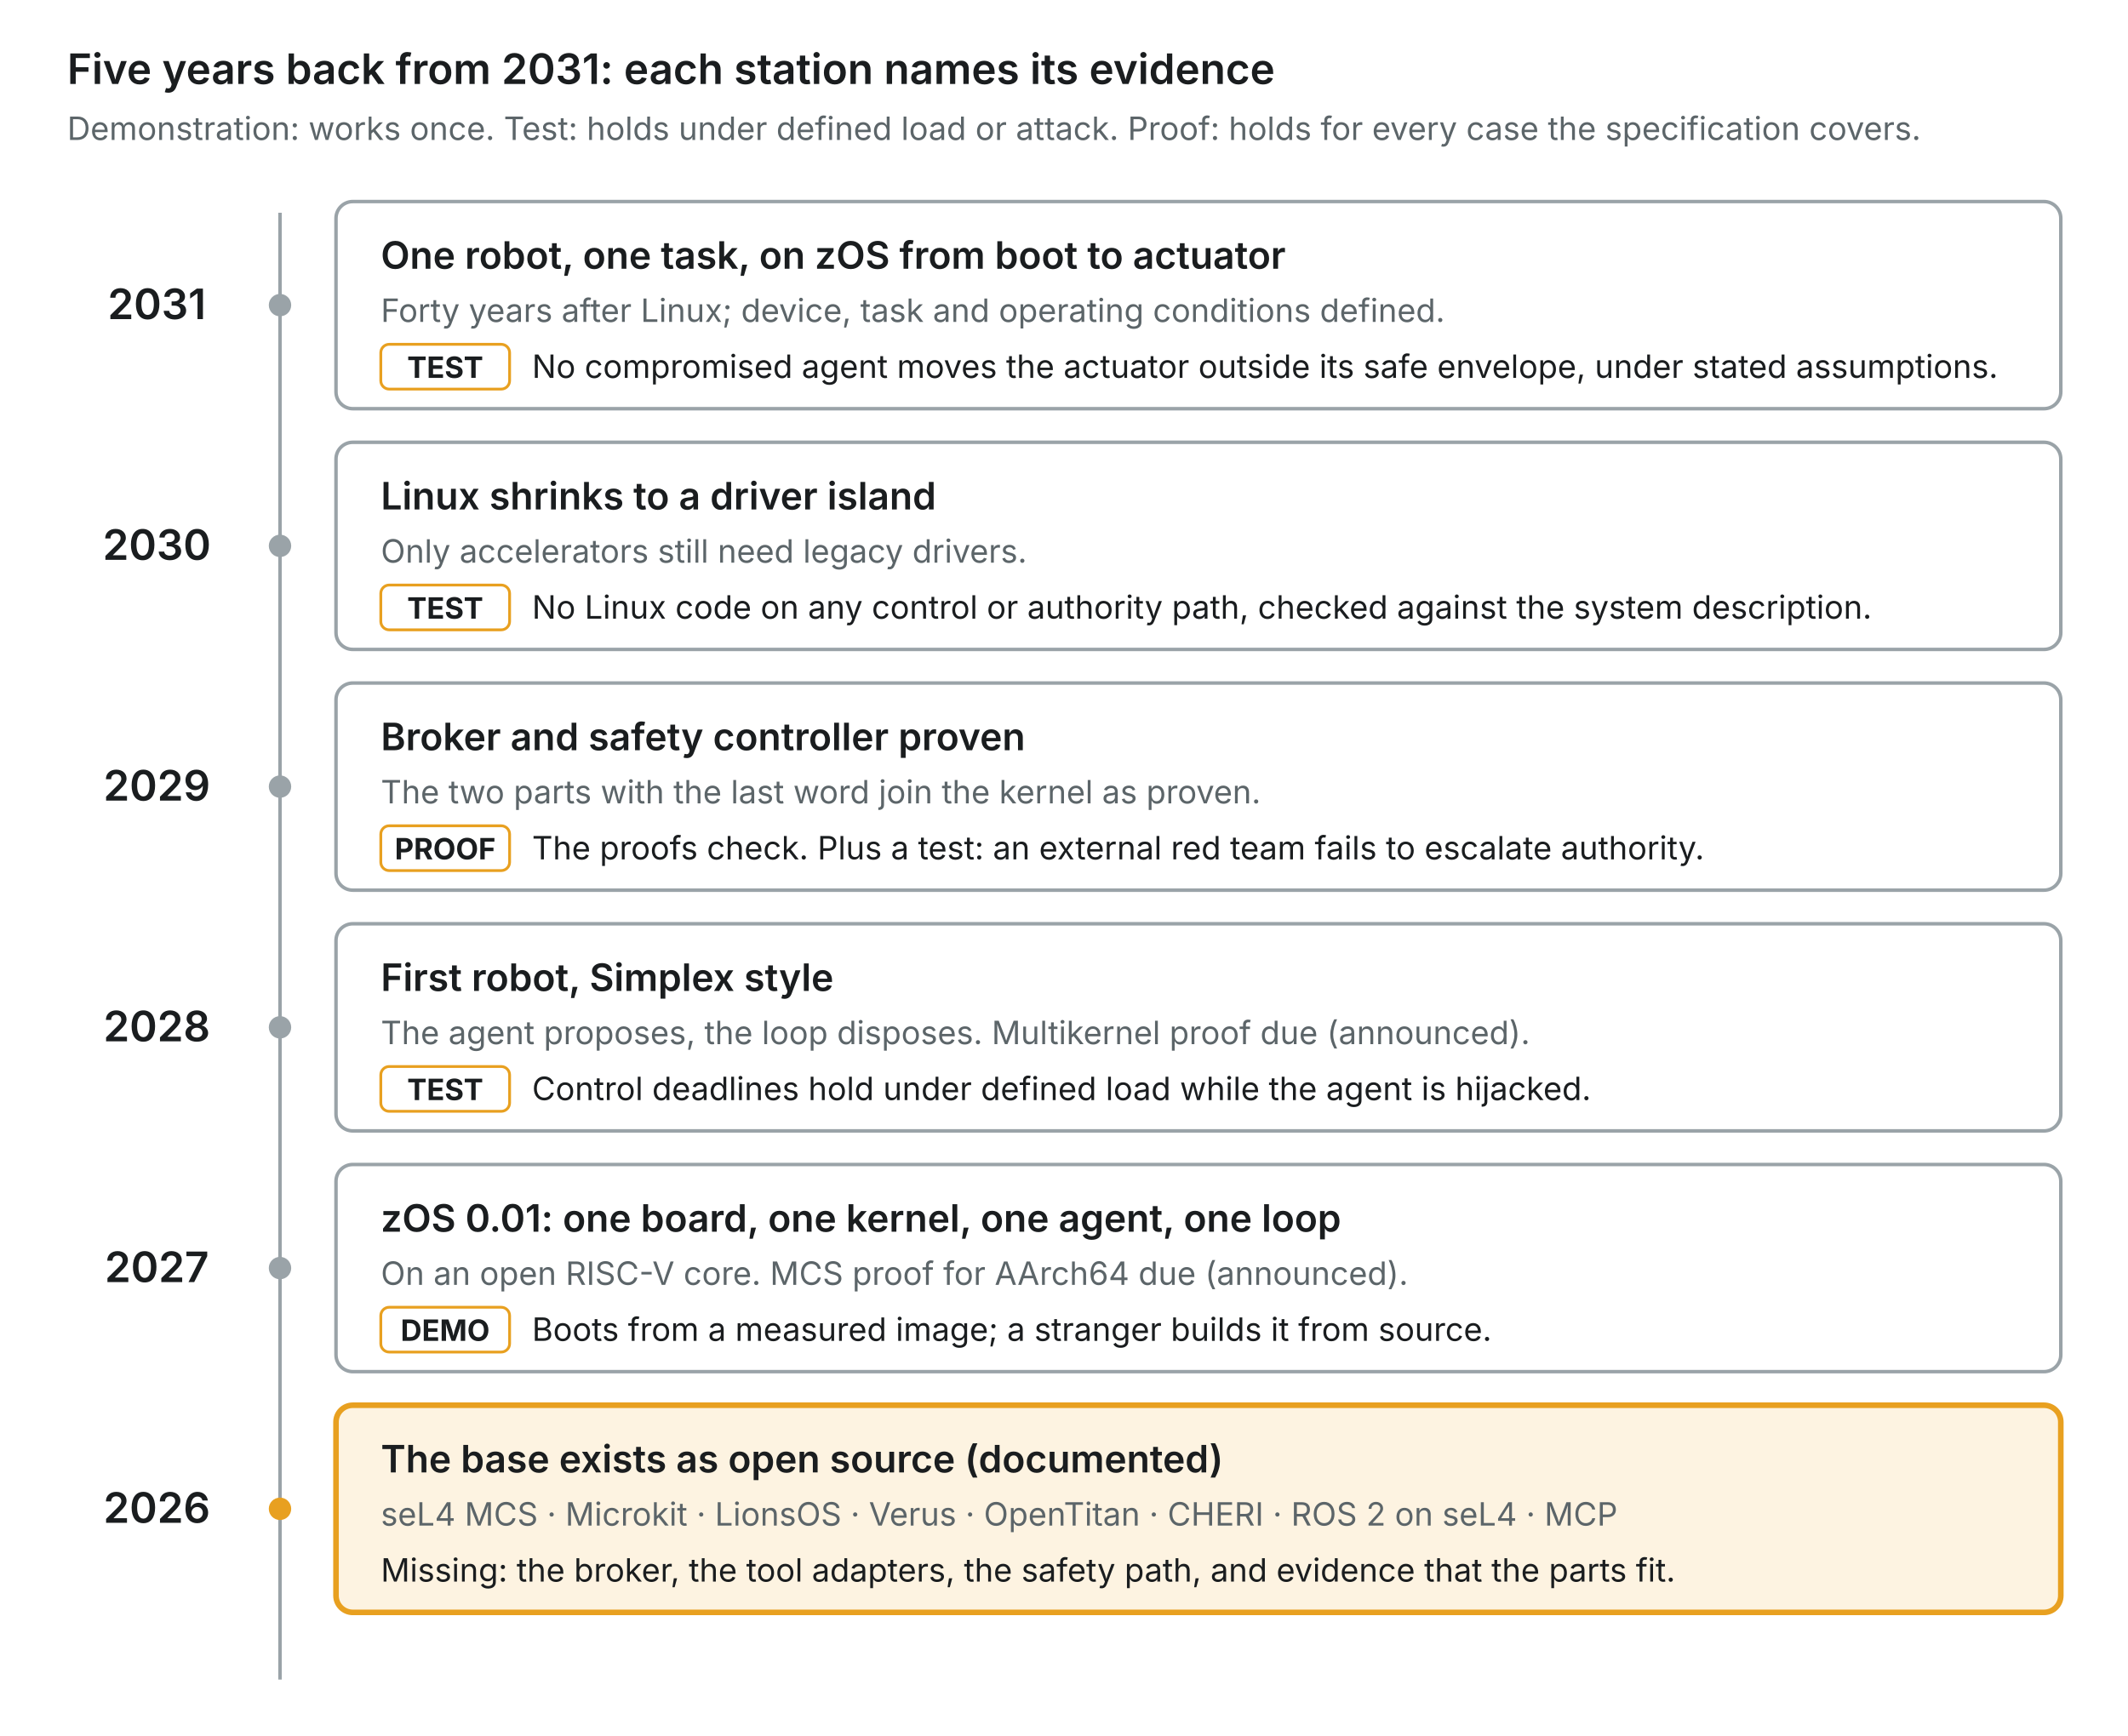
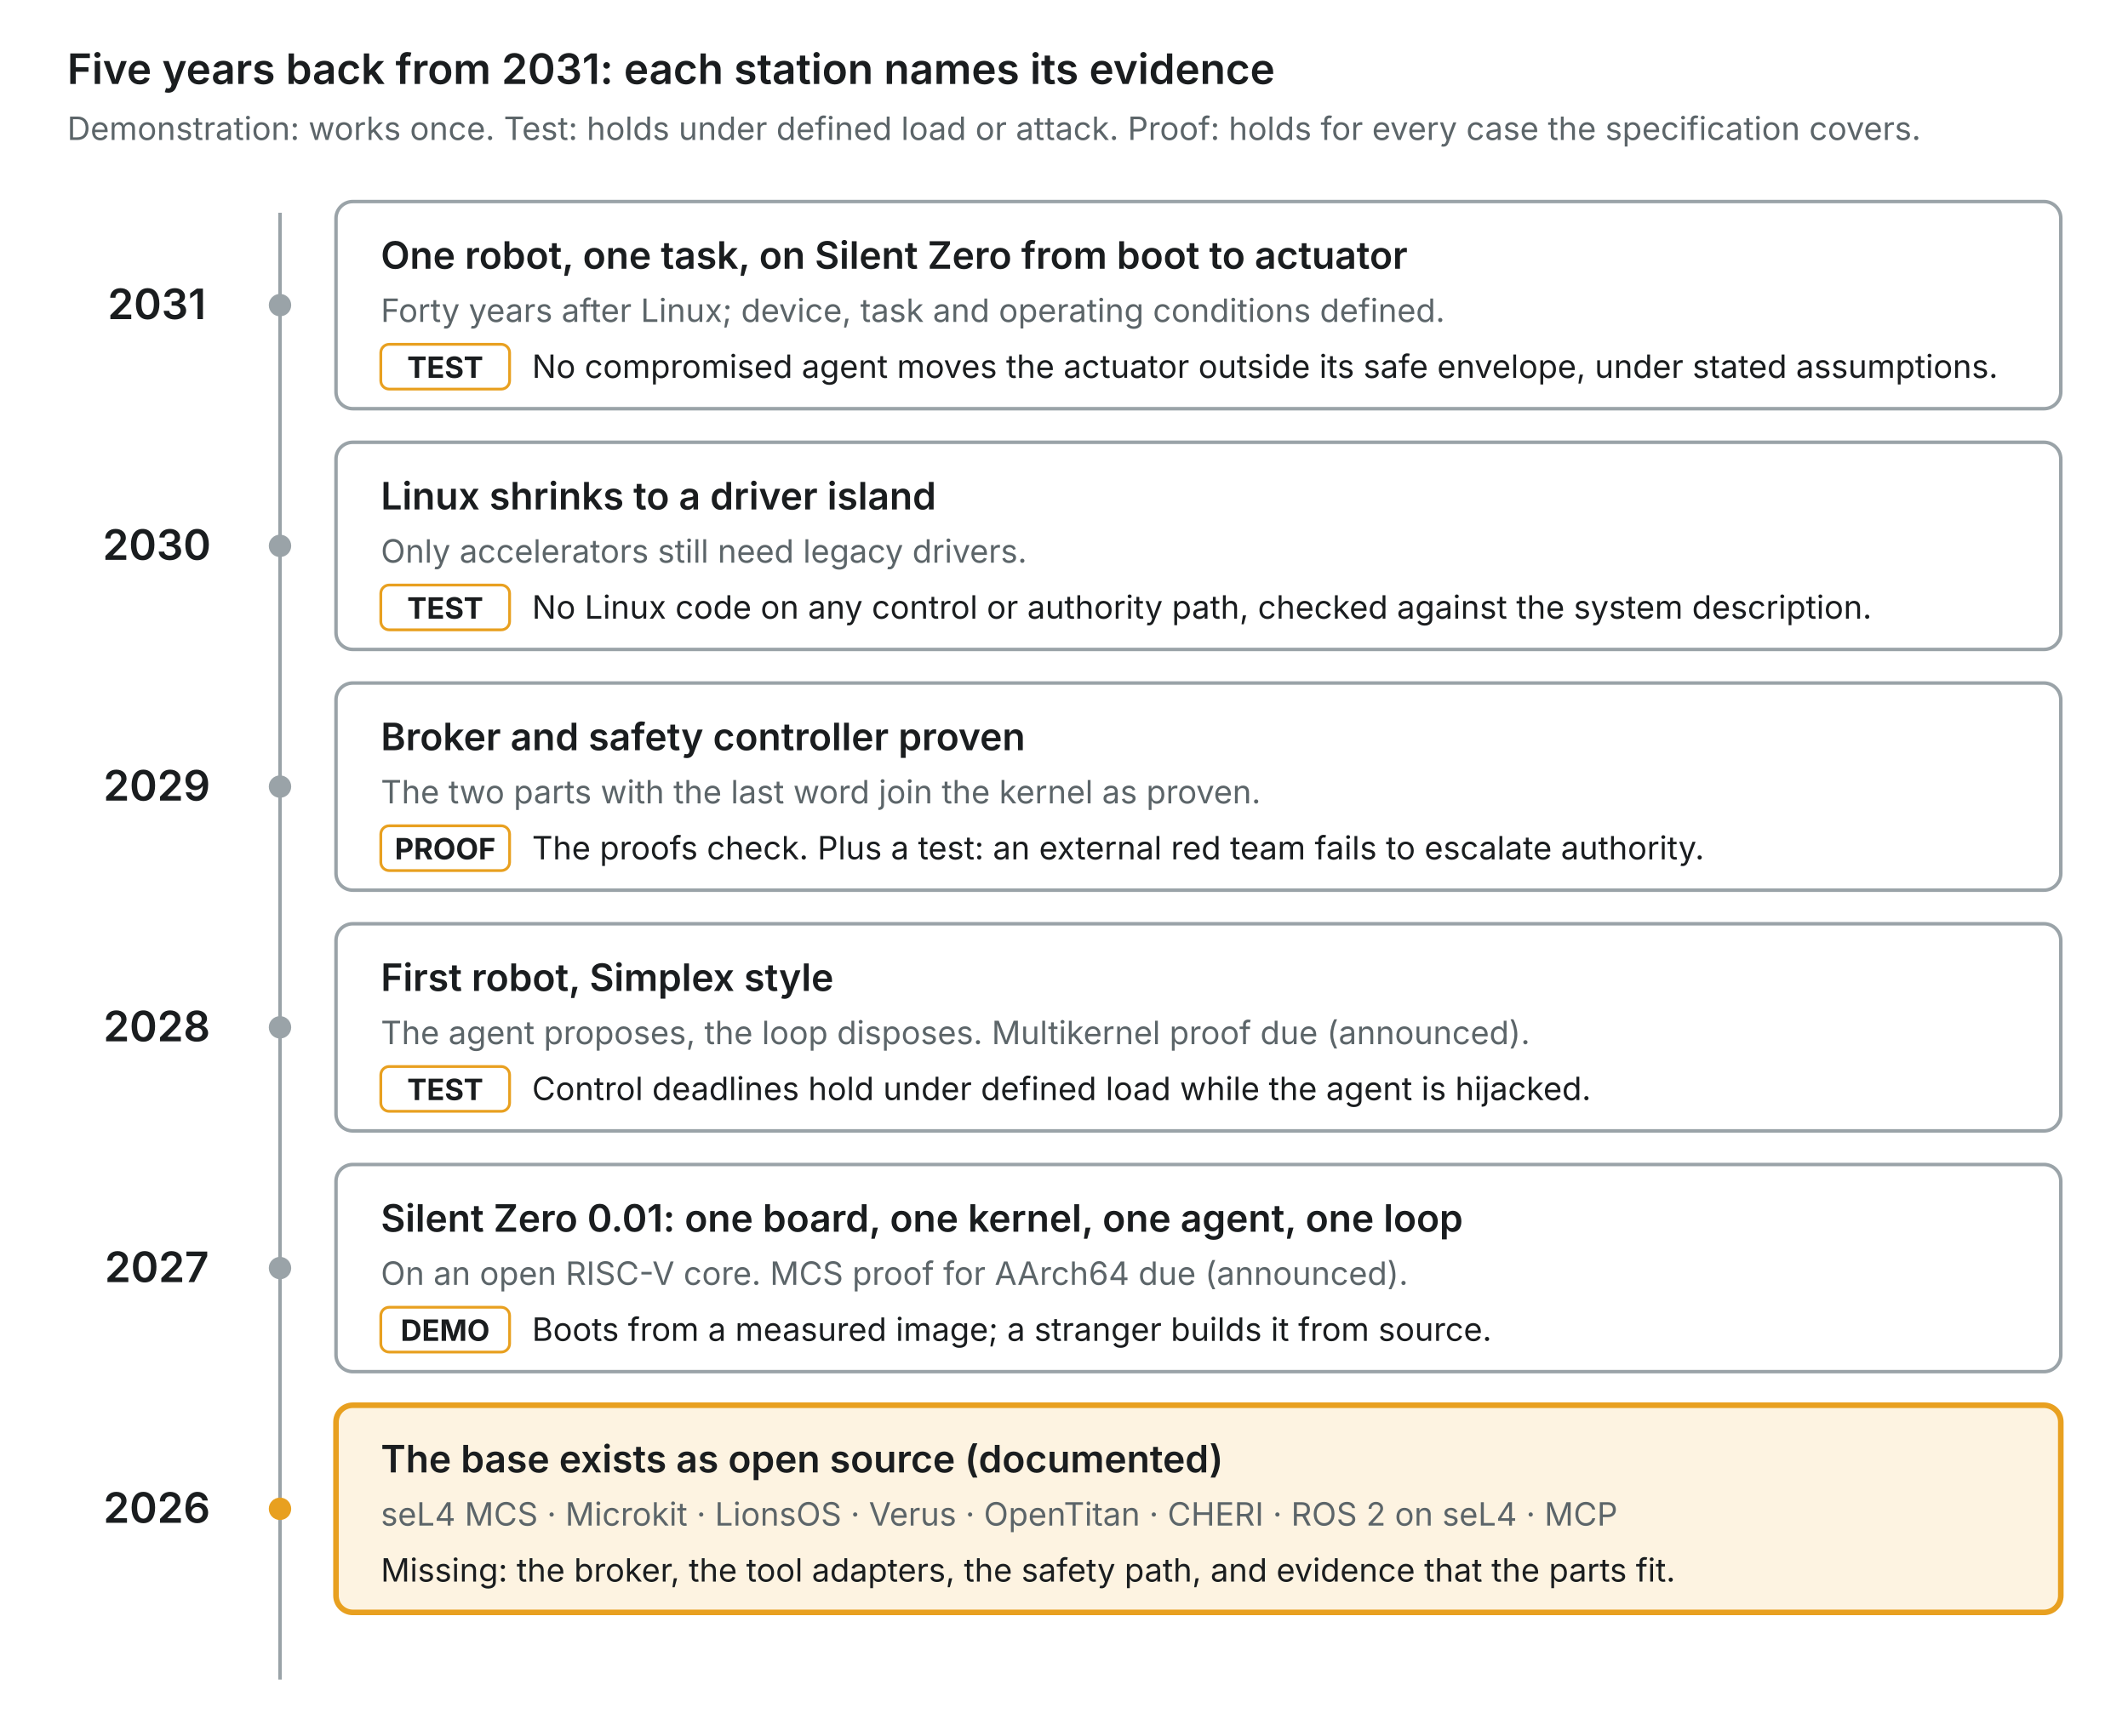
<svg xmlns="http://www.w3.org/2000/svg" viewBox="0 0 760 620" font-family="Inter, 'Helvetica Neue', Arial, sans-serif" role="img" aria-label="Path from 2026 to 2031, one station per year, each with its evidence: demonstration, test or proof.">
  <text x="24" y="30" font-size="15" fill="#1a1d1f" font-weight="600" data-claude-text-id="title">Five years back from 2031: each station names its evidence</text>
  <text x="24" y="50" font-size="11.5" fill="#5c6569" data-claude-text-id="subtitle">Demonstration: works once. Test: holds under defined load or attack. Proof: holds for every case the specification covers.</text>
  <path d="M100 76V600" stroke="#9aa3a8" stroke-width="1.25" fill="none" />
  <rect x="120" y="72" width="616" height="74" rx="6" fill="none" stroke="#9aa3a8" stroke-width="1.25" />
  <circle cx="100" cy="109.0" r="4" fill="#9aa3a8" />
  <text x="56" y="114.0" font-size="15" fill="#1a1d1f" font-weight="600" text-anchor="middle" data-claude-text-id="y2031-year">2031</text>
-   <text x="136" y="96" font-size="13.5" fill="#1a1d1f" font-weight="600" data-claude-text-id="y2031-name">One robot, one task, on zOS from boot to actuator</text>
+   <text x="136" y="96" font-size="13.5" fill="#1a1d1f" font-weight="600" data-claude-text-id="y2031-name">One robot, one task, on Silent Zero from boot to actuator</text>
  <text x="136" y="115" font-size="11.5" fill="#5c6569" data-claude-text-id="y2031-body">Forty years after Linux; device, task and operating conditions defined.</text>
  <rect x="136" y="123" width="46" height="16" rx="3" fill="none" stroke="#e8a020" stroke-width="1" />
  <text x="159" y="135" font-size="10.5" fill="#1a1d1f" font-weight="700" text-anchor="middle" data-claude-text-id="y2031-kind">TEST</text>
  <text x="190" y="135" font-size="11.5" fill="#1a1d1f" data-claude-text-id="y2031-test">No compromised agent moves the actuator outside its safe envelope, under stated assumptions.</text>
  <rect x="120" y="158" width="616" height="74" rx="6" fill="none" stroke="#9aa3a8" stroke-width="1.25" />
  <circle cx="100" cy="195.0" r="4" fill="#9aa3a8" />
  <text x="56" y="200.0" font-size="15" fill="#1a1d1f" font-weight="600" text-anchor="middle" data-claude-text-id="y2030-year">2030</text>
  <text x="136" y="182" font-size="13.5" fill="#1a1d1f" font-weight="600" data-claude-text-id="y2030-name">Linux shrinks to a driver island</text>
  <text x="136" y="201" font-size="11.5" fill="#5c6569" data-claude-text-id="y2030-body">Only accelerators still need legacy drivers.</text>
  <rect x="136" y="209" width="46" height="16" rx="3" fill="none" stroke="#e8a020" stroke-width="1" />
  <text x="159" y="221" font-size="10.5" fill="#1a1d1f" font-weight="700" text-anchor="middle" data-claude-text-id="y2030-kind">TEST</text>
  <text x="190" y="221" font-size="11.5" fill="#1a1d1f" data-claude-text-id="y2030-test">No Linux code on any control or authority path, checked against the system description.</text>
  <rect x="120" y="244" width="616" height="74" rx="6" fill="none" stroke="#9aa3a8" stroke-width="1.25" />
  <circle cx="100" cy="281.0" r="4" fill="#9aa3a8" />
  <text x="56" y="286.0" font-size="15" fill="#1a1d1f" font-weight="600" text-anchor="middle" data-claude-text-id="y2029-year">2029</text>
  <text x="136" y="268" font-size="13.5" fill="#1a1d1f" font-weight="600" data-claude-text-id="y2029-name">Broker and safety controller proven</text>
  <text x="136" y="287" font-size="11.5" fill="#5c6569" data-claude-text-id="y2029-body">The two parts with the last word join the kernel as proven.</text>
  <rect x="136" y="295" width="46" height="16" rx="3" fill="none" stroke="#e8a020" stroke-width="1" />
  <text x="159" y="307" font-size="10.5" fill="#1a1d1f" font-weight="700" text-anchor="middle" data-claude-text-id="y2029-kind">PROOF</text>
  <text x="190" y="307" font-size="11.5" fill="#1a1d1f" data-claude-text-id="y2029-test">The proofs check. Plus a test: an external red team fails to escalate authority.</text>
  <rect x="120" y="330" width="616" height="74" rx="6" fill="none" stroke="#9aa3a8" stroke-width="1.25" />
  <circle cx="100" cy="367.0" r="4" fill="#9aa3a8" />
  <text x="56" y="372.0" font-size="15" fill="#1a1d1f" font-weight="600" text-anchor="middle" data-claude-text-id="y2028-year">2028</text>
  <text x="136" y="354" font-size="13.5" fill="#1a1d1f" font-weight="600" data-claude-text-id="y2028-name">First robot, Simplex style</text>
  <text x="136" y="373" font-size="11.5" fill="#5c6569" data-claude-text-id="y2028-body">The agent proposes, the loop disposes. Multikernel proof due (announced).</text>
  <rect x="136" y="381" width="46" height="16" rx="3" fill="none" stroke="#e8a020" stroke-width="1" />
  <text x="159" y="393" font-size="10.5" fill="#1a1d1f" font-weight="700" text-anchor="middle" data-claude-text-id="y2028-kind">TEST</text>
  <text x="190" y="393" font-size="11.5" fill="#1a1d1f" data-claude-text-id="y2028-test">Control deadlines hold under defined load while the agent is hijacked.</text>
  <rect x="120" y="416" width="616" height="74" rx="6" fill="none" stroke="#9aa3a8" stroke-width="1.25" />
  <circle cx="100" cy="453.0" r="4" fill="#9aa3a8" />
  <text x="56" y="458.0" font-size="15" fill="#1a1d1f" font-weight="600" text-anchor="middle" data-claude-text-id="y2027-year">2027</text>
-   <text x="136" y="440" font-size="13.5" fill="#1a1d1f" font-weight="600" data-claude-text-id="y2027-name">zOS 0.01: one board, one kernel, one agent, one loop</text>
+   <text x="136" y="440" font-size="13.5" fill="#1a1d1f" font-weight="600" data-claude-text-id="y2027-name">Silent Zero 0.01: one board, one kernel, one agent, one loop</text>
  <text x="136" y="459" font-size="11.5" fill="#5c6569" data-claude-text-id="y2027-body">On an open RISC-V core. MCS proof for AArch64 due (announced).</text>
  <rect x="136" y="467" width="46" height="16" rx="3" fill="none" stroke="#e8a020" stroke-width="1" />
  <text x="159" y="479" font-size="10.5" fill="#1a1d1f" font-weight="700" text-anchor="middle" data-claude-text-id="y2027-kind">DEMO</text>
  <text x="190" y="479" font-size="11.5" fill="#1a1d1f" data-claude-text-id="y2027-test">Boots from a measured image; a stranger builds it from source.</text>
  <rect x="120" y="502" width="616" height="74" rx="6" fill="#fdf3e1" stroke="#e8a020" stroke-width="2" />
  <circle cx="100" cy="539.0" r="4" fill="#e8a020" />
  <text x="56" y="544.0" font-size="15" fill="#1a1d1f" font-weight="600" text-anchor="middle" data-claude-text-id="y2026-year">2026</text>
  <text x="136" y="526" font-size="13.5" fill="#1a1d1f" font-weight="600" data-claude-text-id="y2026-name">The base exists as open source (documented)</text>
  <text x="136" y="545" font-size="11.5" fill="#5c6569" data-claude-text-id="y2026-body">seL4 MCS · Microkit · LionsOS · Verus · OpenTitan · CHERI · ROS 2 on seL4 · MCP</text>
  <text x="136" y="565" font-size="11.5" fill="#1a1d1f" data-claude-text-id="y2026-test">Missing: the broker, the tool adapters, the safety path, and evidence that the parts fit.</text>
</svg>
